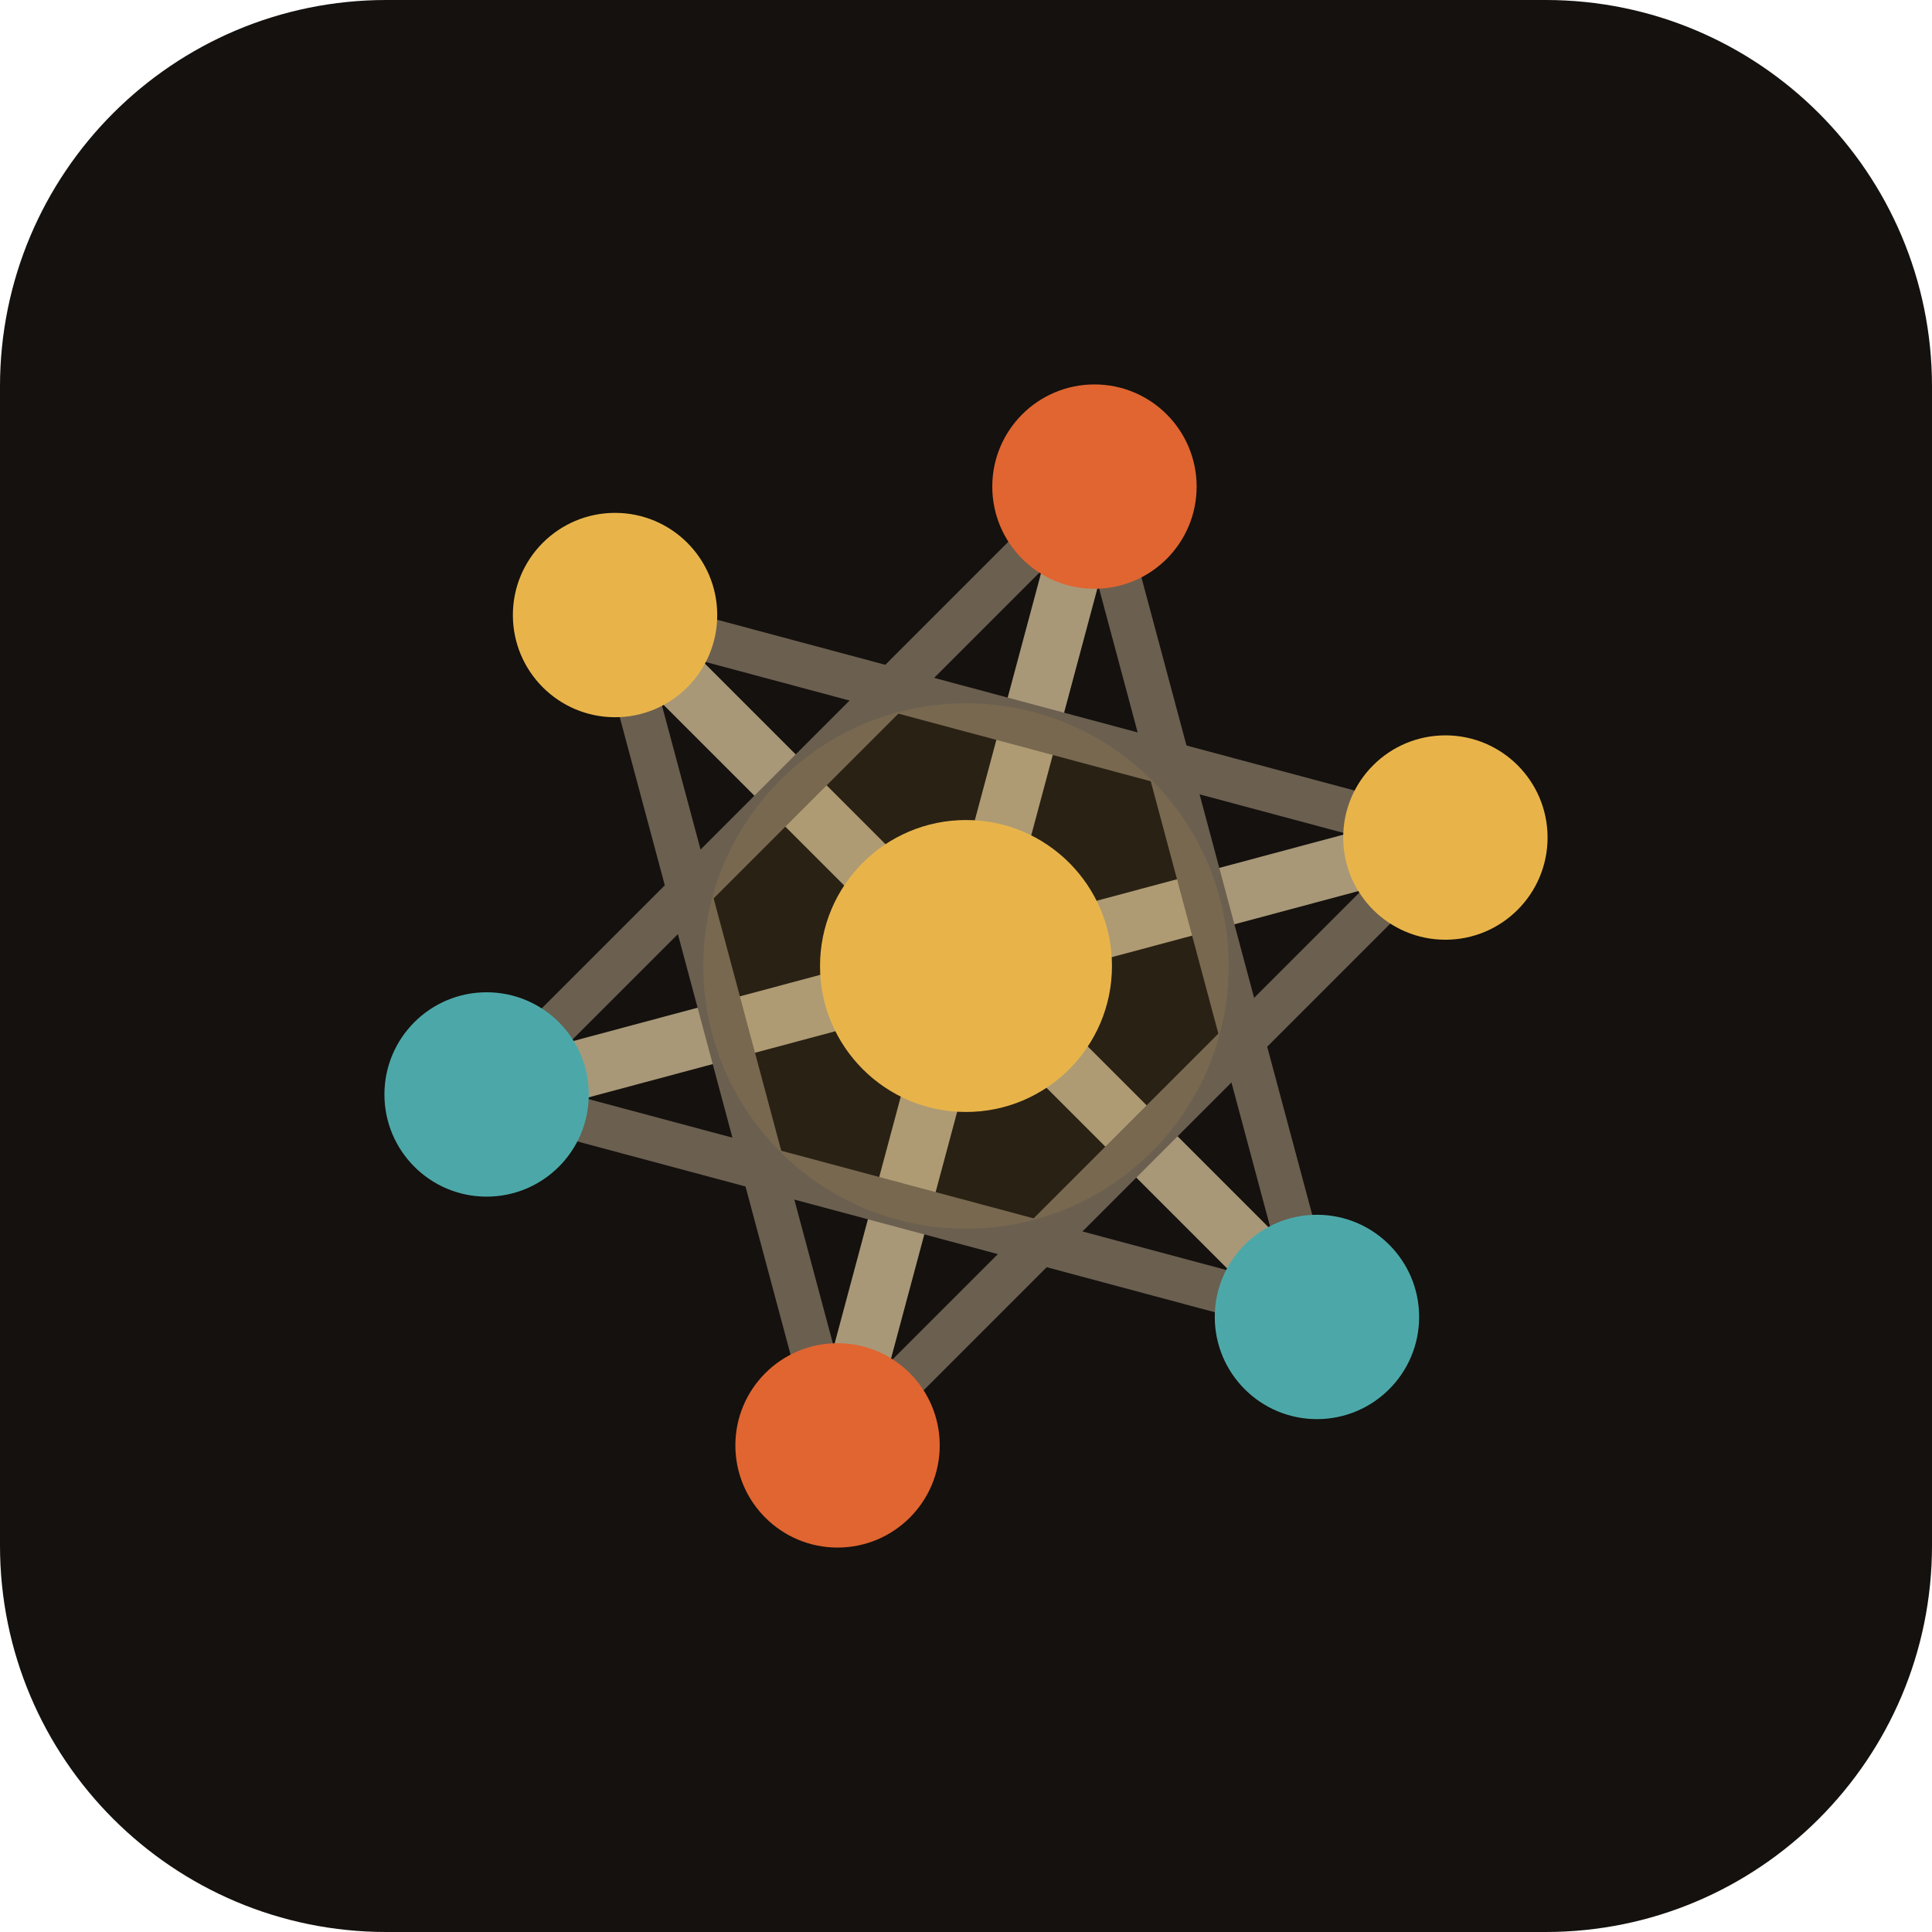
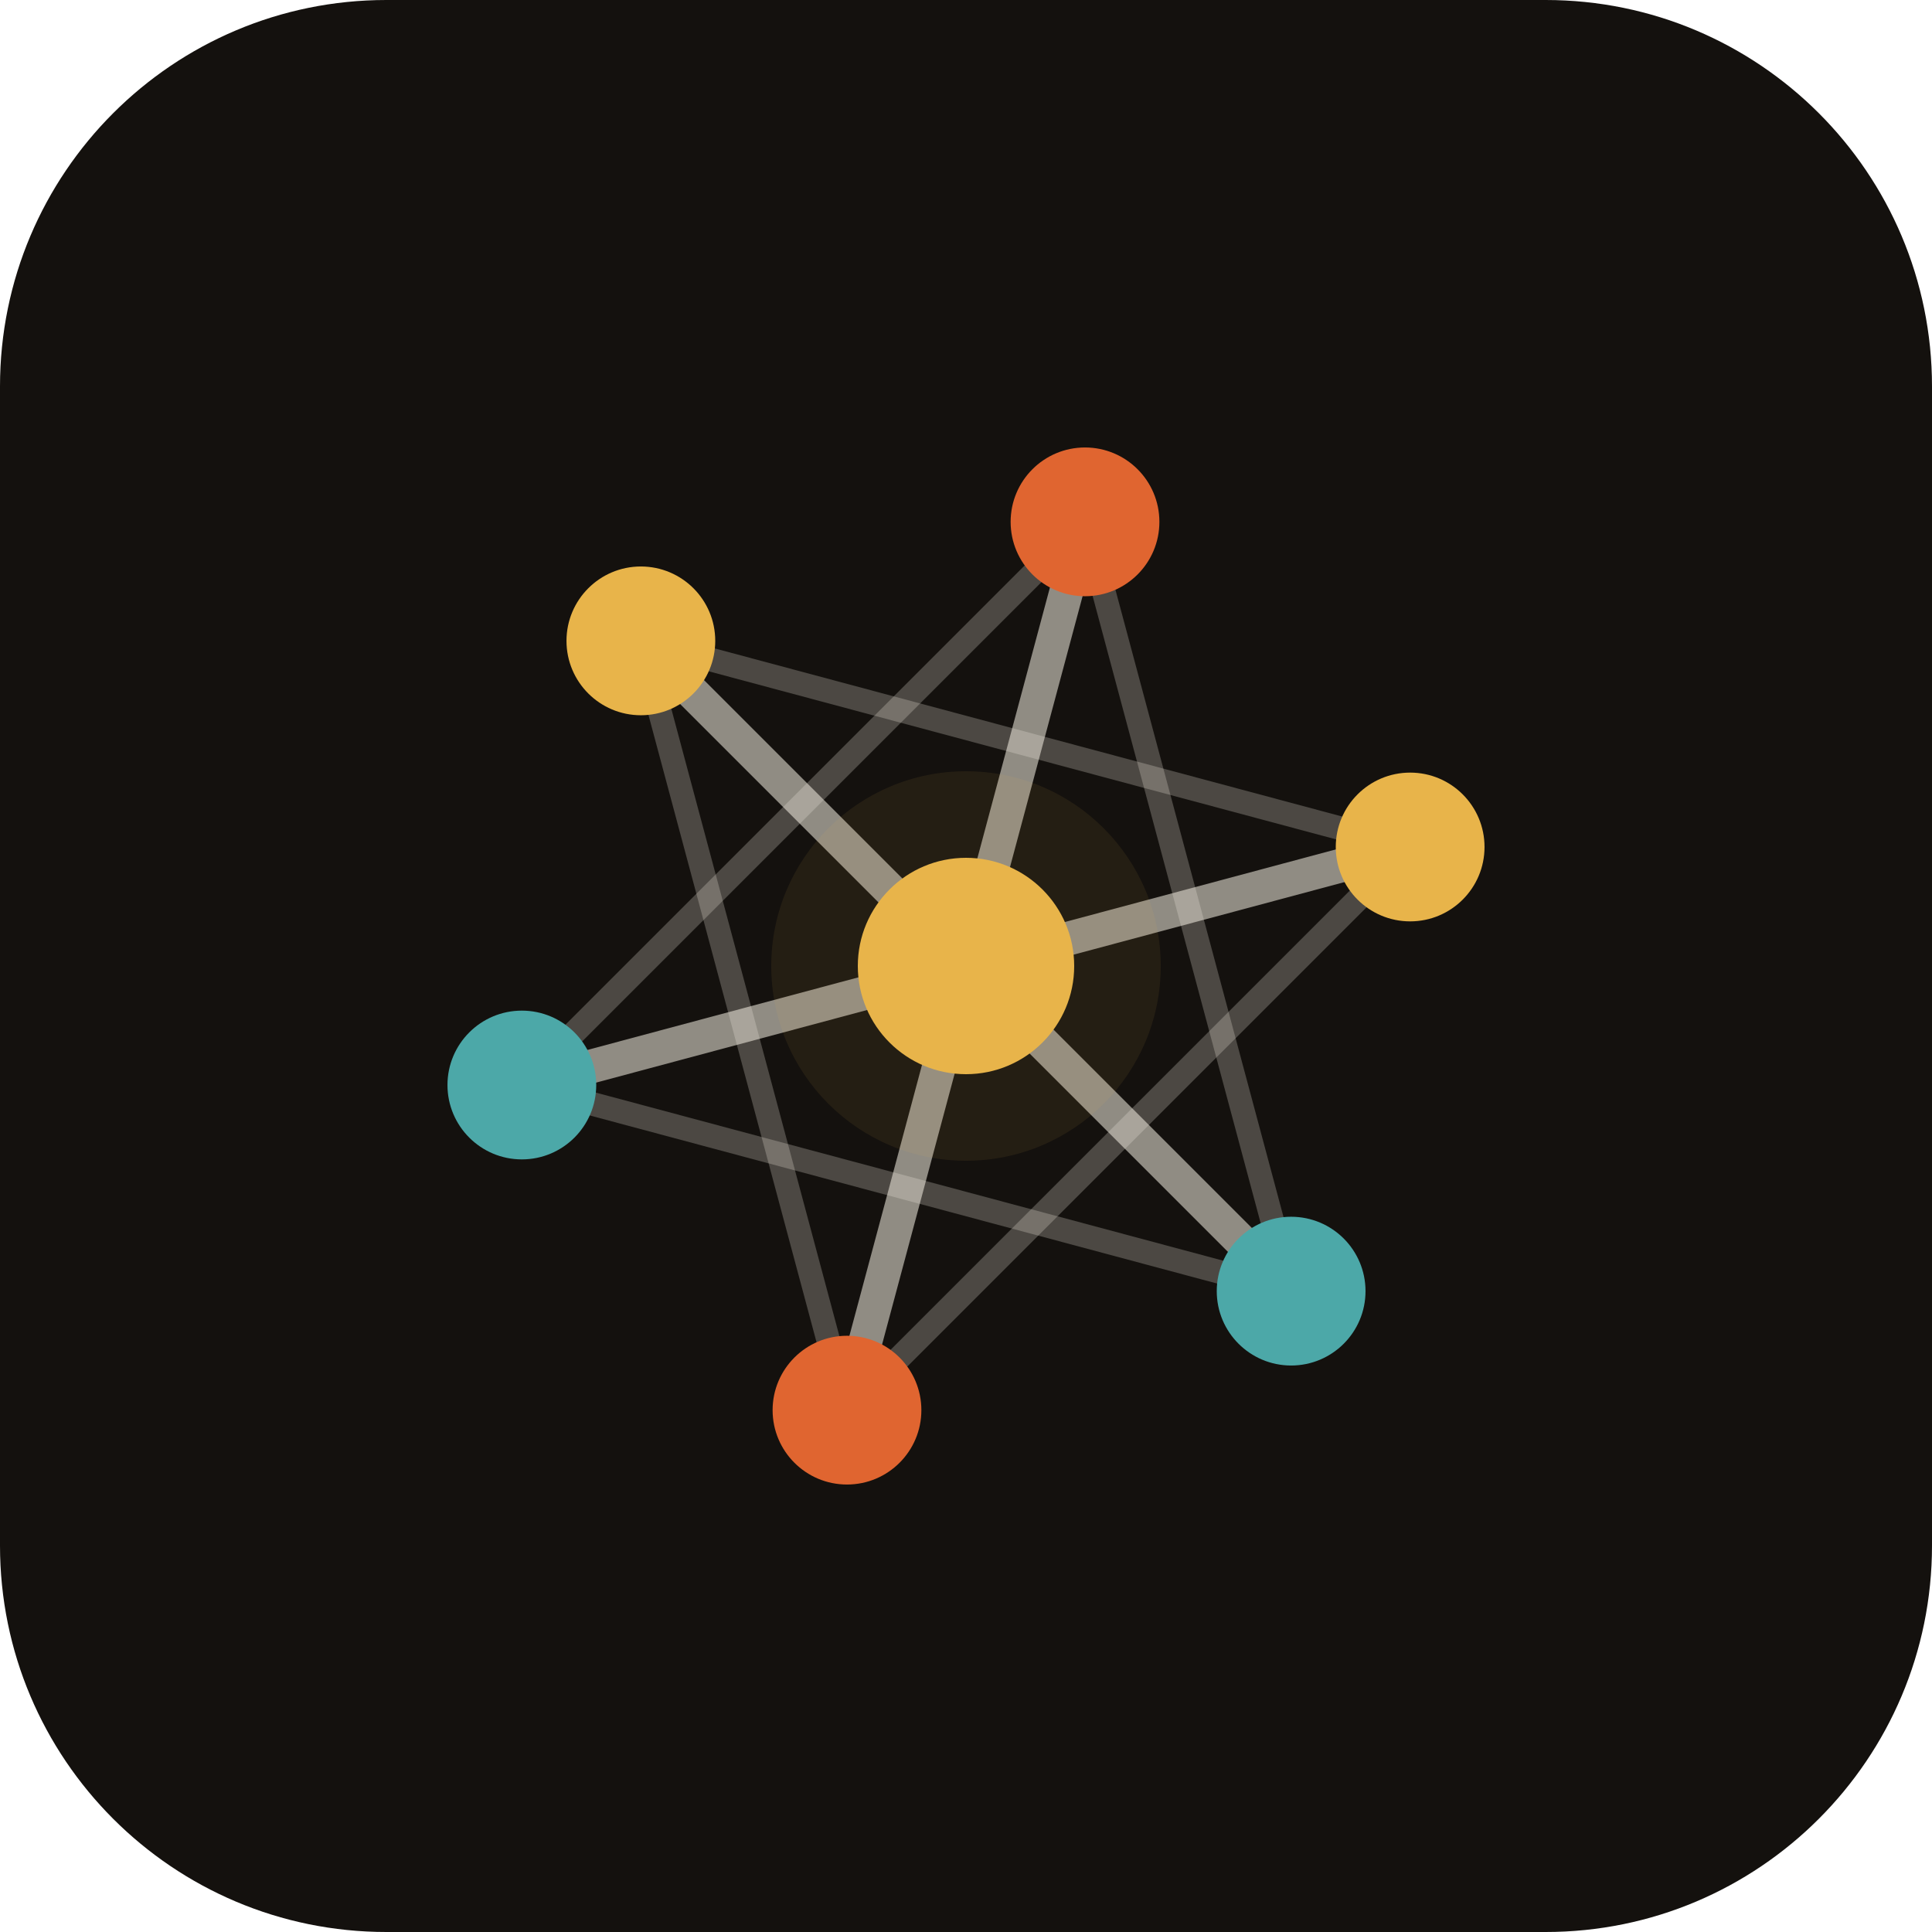
<svg xmlns="http://www.w3.org/2000/svg" viewBox="0 0 180 180" width="180" height="180">
  <rect width="180" height="180" rx="36" fill="#14110e" />
-   <g transform="translate(22,22)">
-     <line x1="68" y1="68" x2="79.968" y2="23.336" stroke="#a89878" stroke-width="5.44" />
-     <line x1="68" y1="68" x2="112.664" y2="56.032" stroke="#a89878" stroke-width="5.44" />
-     <line x1="68" y1="68" x2="100.697" y2="100.697" stroke="#a89878" stroke-width="5.44" />
-     <line x1="68" y1="68" x2="56.032" y2="112.664" stroke="#a89878" stroke-width="5.44" />
-     <line x1="68" y1="68" x2="23.336" y2="79.968" stroke="#a89878" stroke-width="5.44" />
-     <line x1="68" y1="68" x2="35.303" y2="35.303" stroke="#a89878" stroke-width="5.44" />
-     <line x1="79.968" y1="23.336" x2="100.697" y2="100.697" stroke="#6b5f50" stroke-width="4.08" />
-     <line x1="112.664" y1="56.032" x2="56.032" y2="112.664" stroke="#6b5f50" stroke-width="4.08" />
-     <line x1="100.697" y1="100.697" x2="23.336" y2="79.968" stroke="#6b5f50" stroke-width="4.08" />
-     <line x1="56.032" y1="112.664" x2="35.303" y2="35.303" stroke="#6b5f50" stroke-width="4.08" />
-     <line x1="23.336" y1="79.968" x2="79.968" y2="23.336" stroke="#6b5f50" stroke-width="4.08" />
-     <line x1="35.303" y1="35.303" x2="112.664" y2="56.032" stroke="#6b5f50" stroke-width="4.08" />
-     <circle cx="68" cy="68" r="24.48" fill="#e8b44a" opacity=".1" />
-     <circle cx="68" cy="68" r="13.6" fill="#e8b44a" />
-     <circle cx="79.968" cy="23.336" r="9.52" fill="#e06530" />
-     <circle cx="112.664" cy="56.032" r="9.52" fill="#e8b44a" />
-     <circle cx="100.697" cy="100.697" r="9.52" fill="#4ca8a8" />
-     <circle cx="56.032" cy="112.664" r="9.52" fill="#e06530" />
-     <circle cx="23.336" cy="79.968" r="9.52" fill="#4ca8a8" />
-     <circle cx="35.303" cy="35.303" r="9.52" fill="#e8b44a" />
+   <g transform="translate(27,27)">
+     <line x1="63" y1="63" x2="74.088" y2="21.62" stroke="#f5f0e4" stroke-width="3.15" opacity="0.55" />
+     <line x1="63" y1="63" x2="104.38" y2="51.912" stroke="#f5f0e4" stroke-width="3.15" opacity="0.55" />
+     <line x1="63" y1="63" x2="93.292" y2="93.292" stroke="#f5f0e4" stroke-width="3.15" opacity="0.55" />
+     <line x1="63" y1="63" x2="51.912" y2="104.38" stroke="#f5f0e4" stroke-width="3.15" opacity="0.55" />
+     <line x1="63" y1="63" x2="21.62" y2="74.088" stroke="#f5f0e4" stroke-width="3.15" opacity="0.55" />
+     <line x1="63" y1="63" x2="32.708" y2="32.708" stroke="#f5f0e4" stroke-width="3.15" opacity="0.55" />
+     <line x1="74.088" y1="21.62" x2="93.292" y2="93.292" stroke="#f5f0e4" stroke-width="2.205" opacity="0.248" />
+     <line x1="104.38" y1="51.912" x2="51.912" y2="104.38" stroke="#f5f0e4" stroke-width="2.205" opacity="0.248" />
+     <line x1="93.292" y1="93.292" x2="21.62" y2="74.088" stroke="#f5f0e4" stroke-width="2.205" opacity="0.248" />
+     <line x1="51.912" y1="104.38" x2="32.708" y2="32.708" stroke="#f5f0e4" stroke-width="2.205" opacity="0.248" />
+     <line x1="21.62" y1="74.088" x2="74.088" y2="21.62" stroke="#f5f0e4" stroke-width="2.205" opacity="0.248" />
+     <line x1="32.708" y1="32.708" x2="104.38" y2="51.912" stroke="#f5f0e4" stroke-width="2.205" opacity="0.248" />
+     <circle cx="63" cy="63" r="18.144" fill="#e8b44a" opacity=".08" />
+     <circle cx="63" cy="63" r="10.08" fill="#e8b44a" />
+     <circle cx="74.088" cy="21.62" r="6.93" fill="#e06530" />
+     <circle cx="104.38" cy="51.912" r="6.93" fill="#e8b44a" />
+     <circle cx="93.292" cy="93.292" r="6.93" fill="#4ca8a8" />
+     <circle cx="51.912" cy="104.38" r="6.93" fill="#e06530" />
+     <circle cx="21.62" cy="74.088" r="6.93" fill="#4ca8a8" />
+     <circle cx="32.708" cy="32.708" r="6.93" fill="#e8b44a" />
  </g>
</svg>
